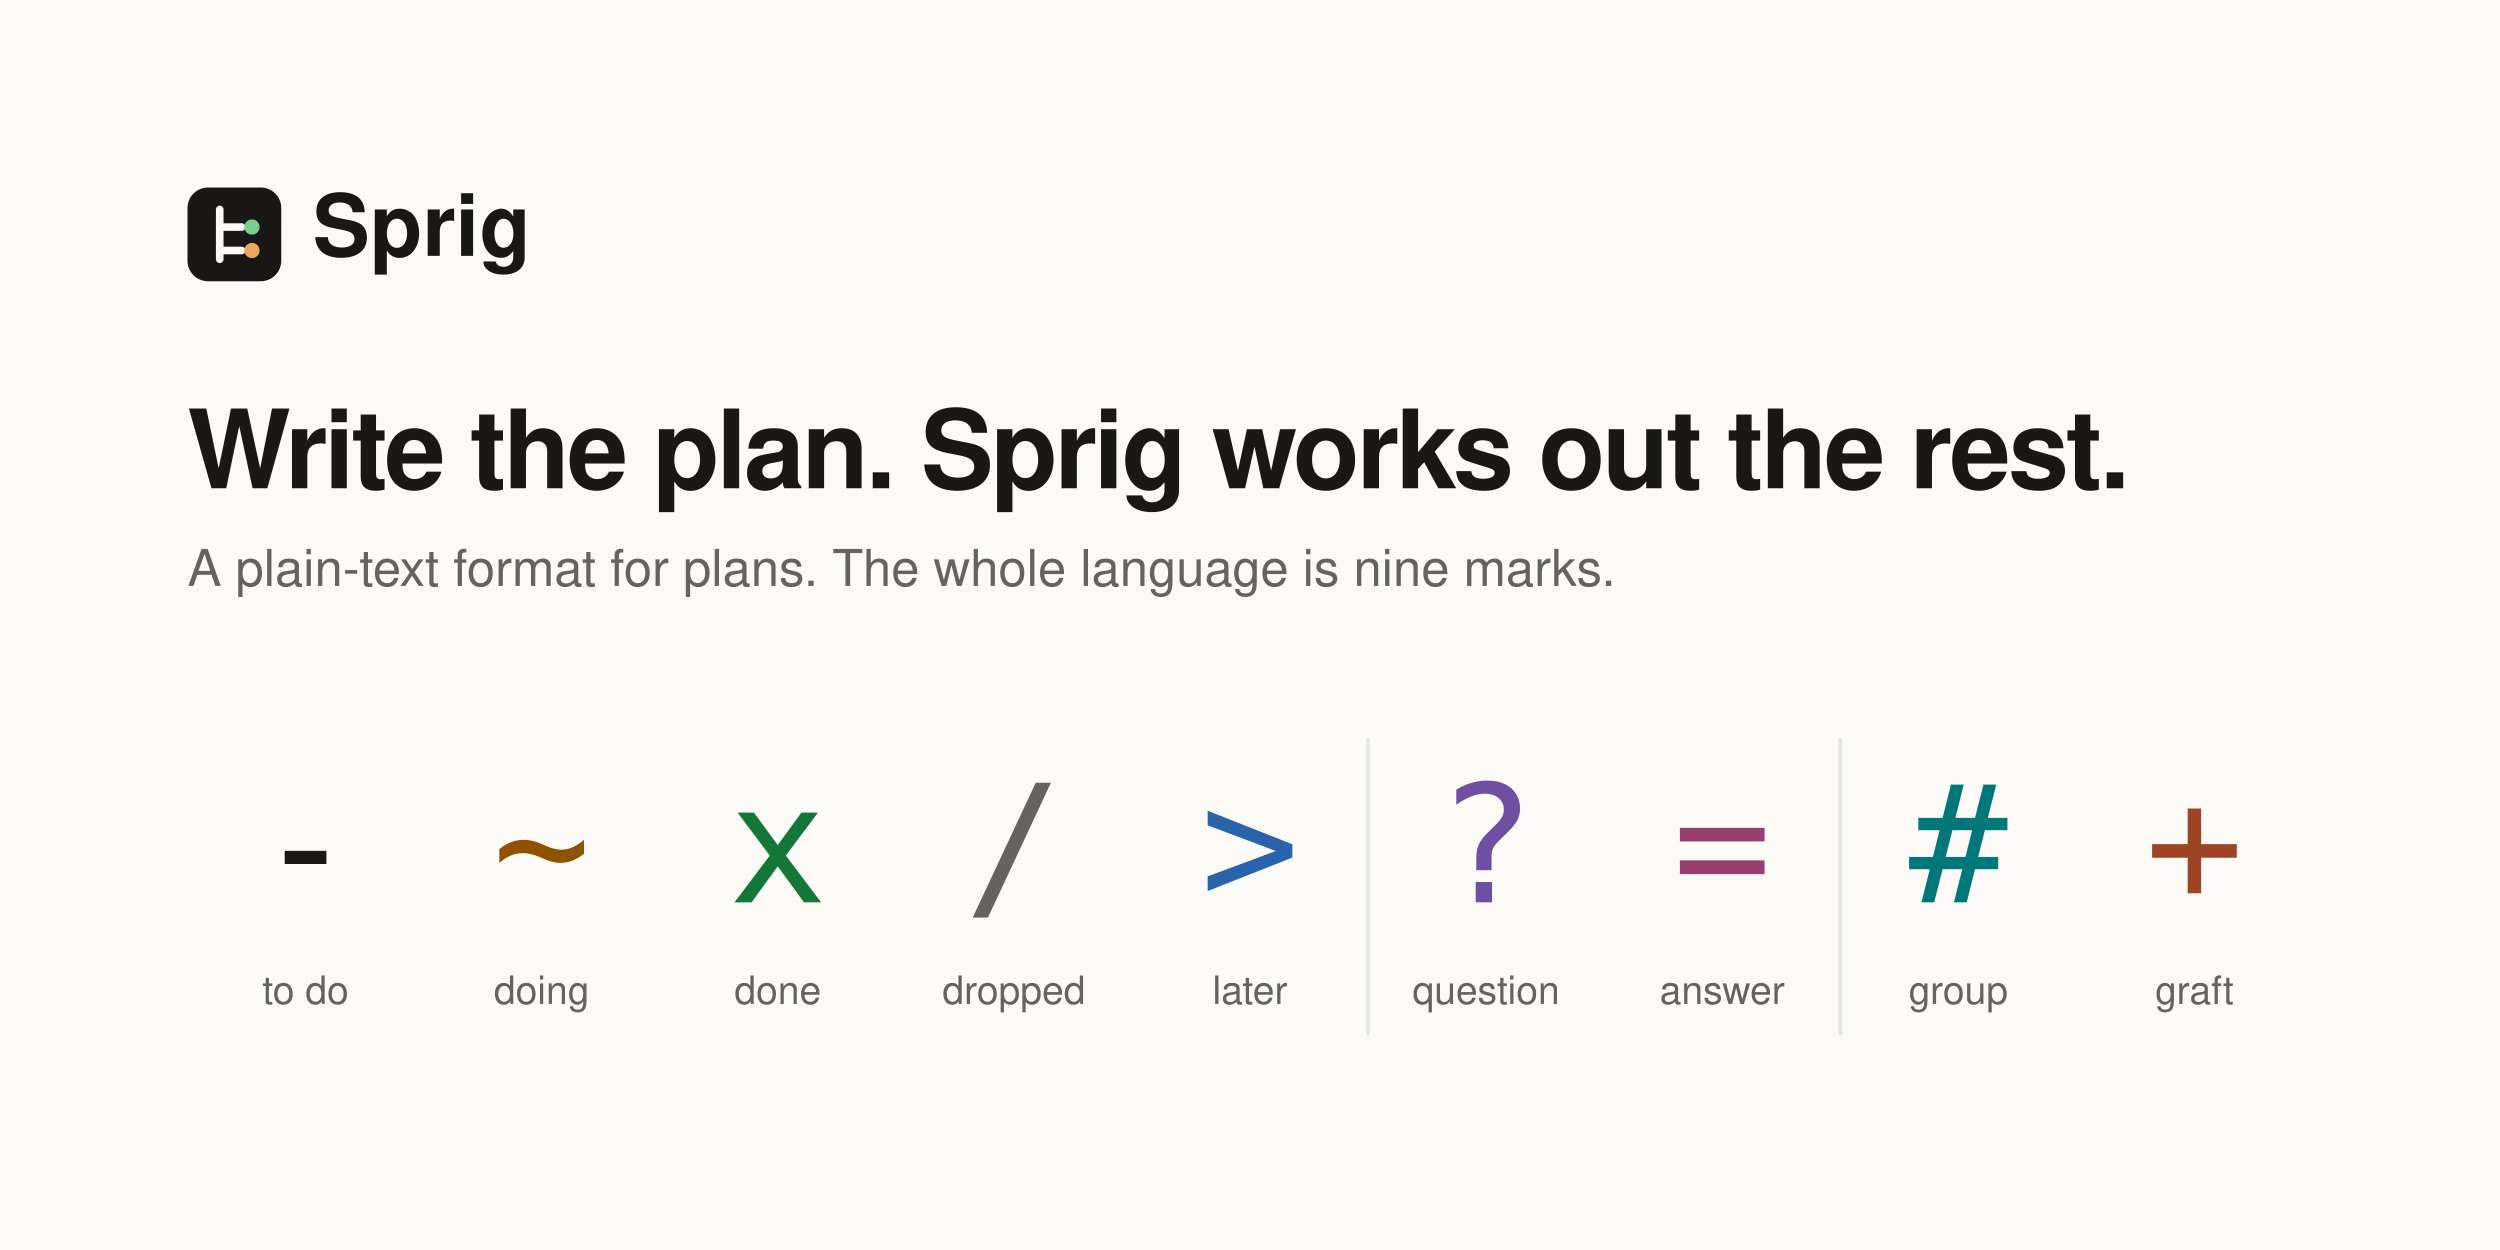
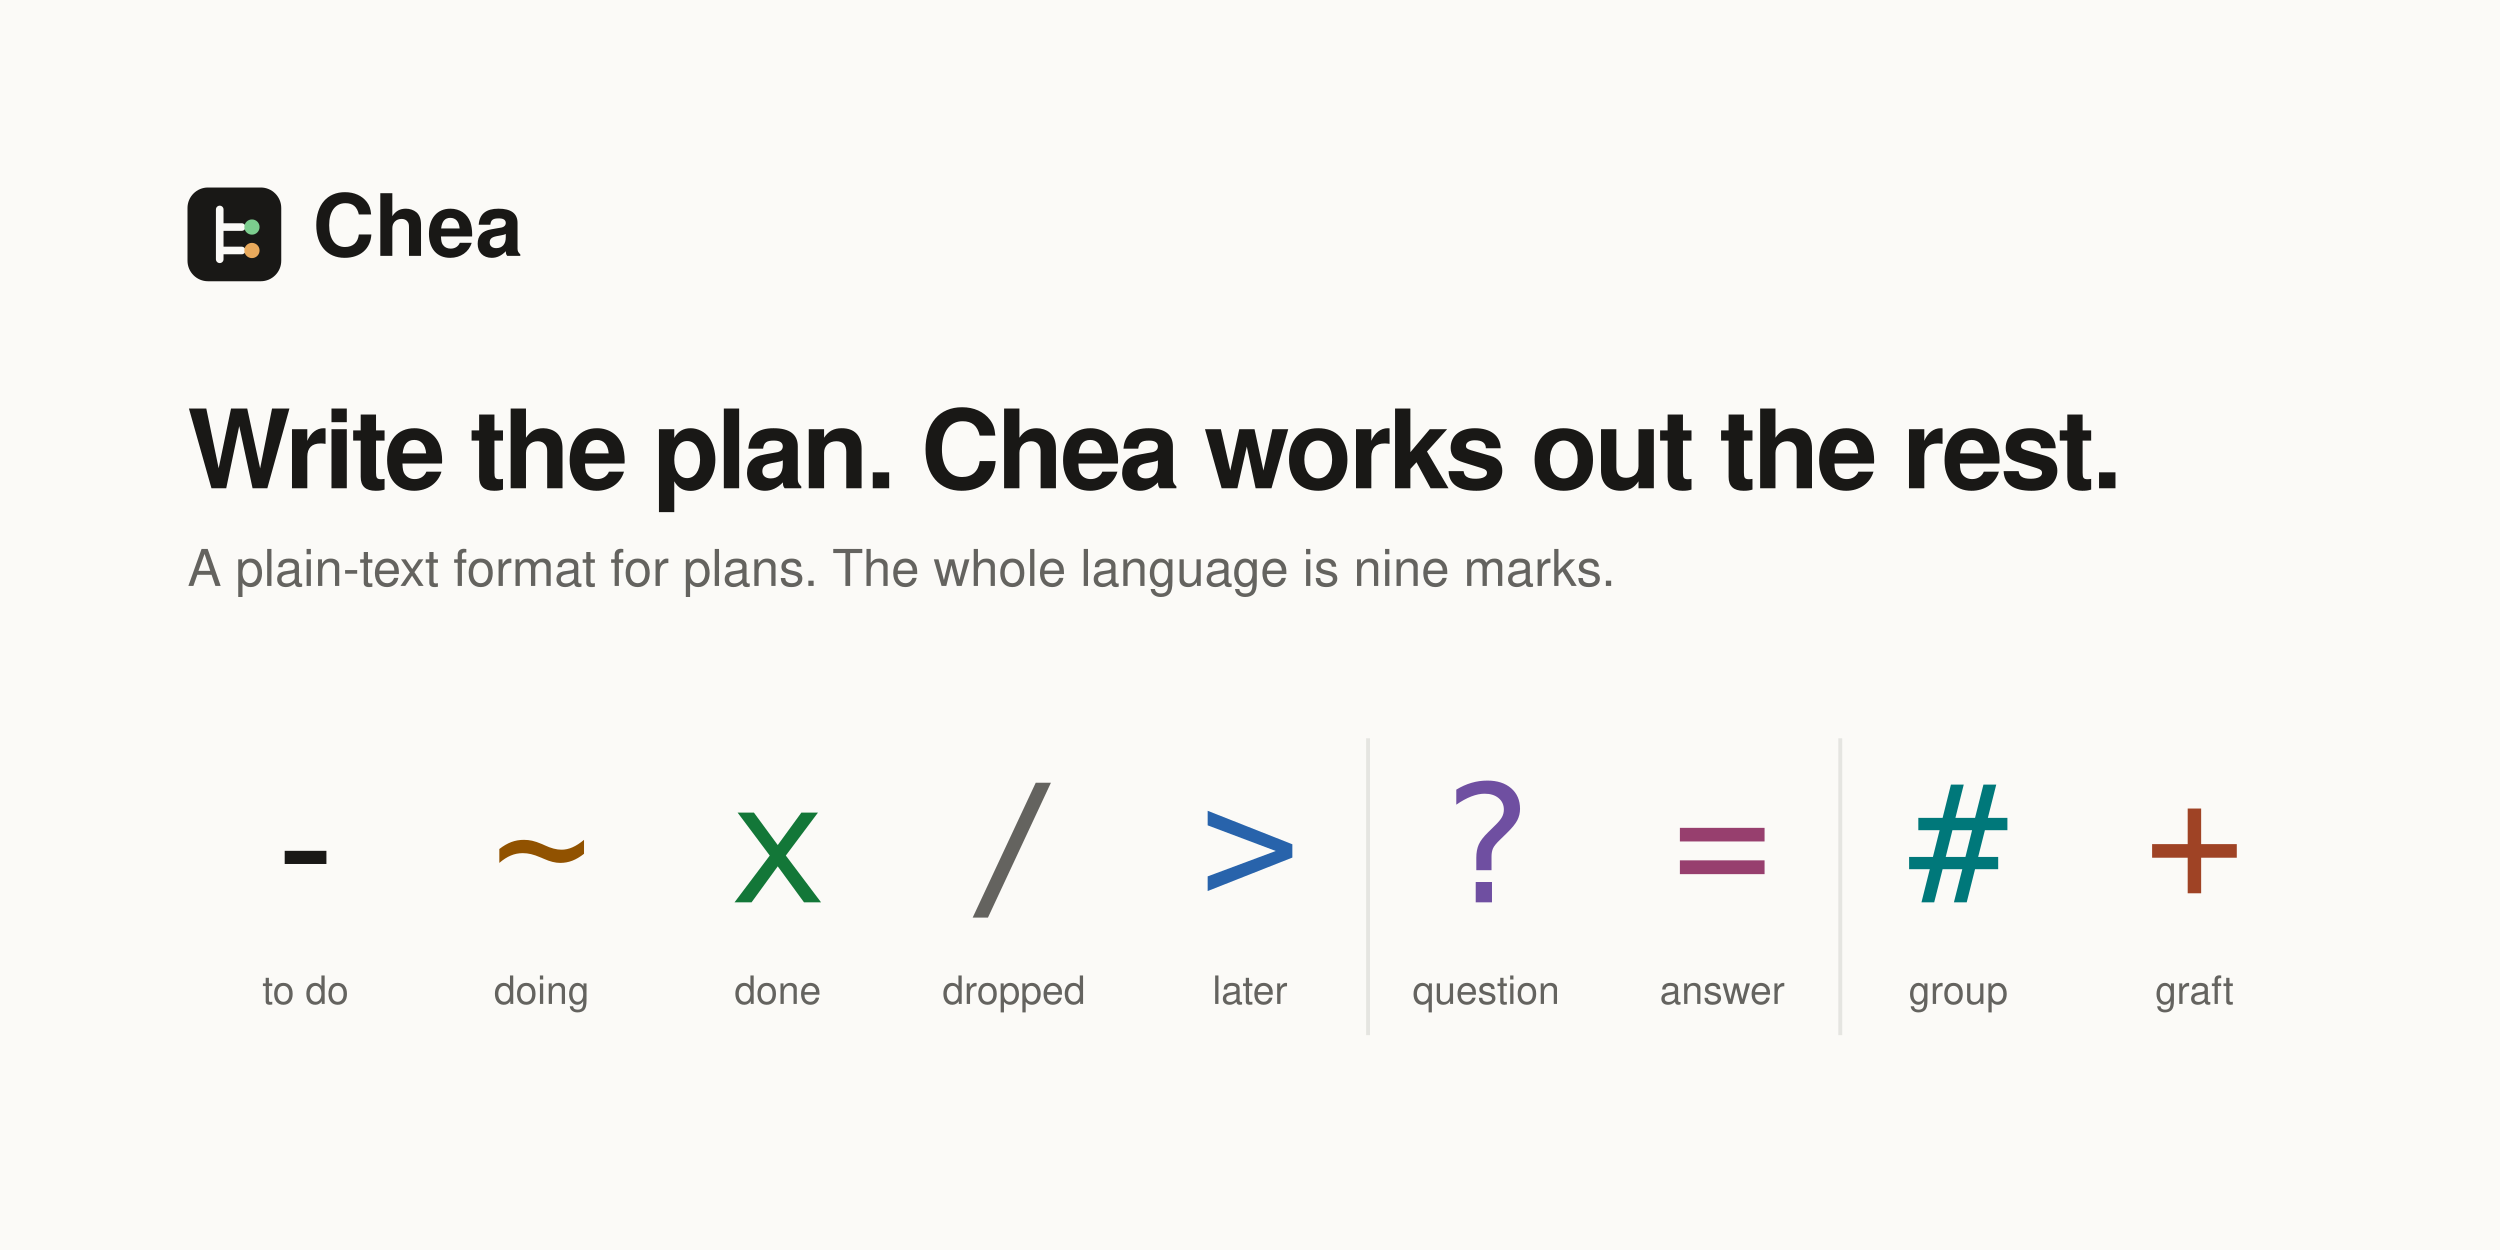
<svg xmlns="http://www.w3.org/2000/svg" width="1280" height="640" viewBox="0 0 1280 640">
  <rect width="1280" height="640" fill="#fbfaf7" />
  <g transform="translate(96 96) scale(1.5)">
    <rect width="32" height="32" rx="7" fill="#191816" />
    <path d="M11 7.5V24.5M11 13.5H18.5M11 21.5H18.5" fill="none" stroke="#fbfaf7" stroke-width="2.6" stroke-linecap="round" />
    <circle cx="22" cy="13.5" r="2.6" fill="#7ccd8e" />
    <circle cx="22" cy="21.5" r="2.6" fill="#e8a95c" />
  </g>
-   <text x="160" y="131" font-family="Helvetica Neue, Helvetica, Arial, sans-serif" font-size="44" font-weight="700" fill="#191816">Sprig</text>
-   <text x="96" y="250" font-family="Helvetica Neue, Helvetica, Arial, sans-serif" font-size="56" font-weight="700" letter-spacing="-1.5" fill="#191816">Write the plan. Sprig works out the rest.</text>
+   <text x="160" y="131" font-family="Helvetica Neue, Helvetica, Arial, sans-serif" font-size="44" font-weight="700" fill="#191816">Chea</text>
+   <text x="96" y="250" font-family="Helvetica Neue, Helvetica, Arial, sans-serif" font-size="56" font-weight="700" letter-spacing="-1.5" fill="#191816">Write the plan. Chea works out the rest.</text>
  <text x="96" y="300" font-family="Helvetica Neue, Helvetica, Arial, sans-serif" font-size="26" fill="#64635f">A plain-text format for plans. The whole language is nine marks.</text>
  <line x1="700.444" y1="378" x2="700.444" y2="530" stroke="#e5e5e1" stroke-width="2" />
  <line x1="942.222" y1="378" x2="942.222" y2="530" stroke="#e5e5e1" stroke-width="2" />
  <text x="156.444" y="462" text-anchor="middle" font-family="Menlo, SF Mono, Consolas, monospace" font-size="84" font-weight="500" fill="#191816">-</text>
  <text x="156.444" y="514" text-anchor="middle" font-family="Helvetica Neue, Helvetica, Arial, sans-serif" font-size="20" fill="#64635f">to do</text>
  <text x="277.333" y="462" text-anchor="middle" font-family="Menlo, SF Mono, Consolas, monospace" font-size="84" font-weight="500" fill="#915200">~</text>
  <text x="277.333" y="514" text-anchor="middle" font-family="Helvetica Neue, Helvetica, Arial, sans-serif" font-size="20" fill="#64635f">doing</text>
  <text x="398.222" y="462" text-anchor="middle" font-family="Menlo, SF Mono, Consolas, monospace" font-size="84" font-weight="500" fill="#137738">x</text>
  <text x="398.222" y="514" text-anchor="middle" font-family="Helvetica Neue, Helvetica, Arial, sans-serif" font-size="20" fill="#64635f">done</text>
  <text x="519.111" y="462" text-anchor="middle" font-family="Menlo, SF Mono, Consolas, monospace" font-size="84" font-weight="500" fill="#64635f">/</text>
  <text x="519.111" y="514" text-anchor="middle" font-family="Helvetica Neue, Helvetica, Arial, sans-serif" font-size="20" fill="#64635f">dropped</text>
  <text x="640" y="462" text-anchor="middle" font-family="Menlo, SF Mono, Consolas, monospace" font-size="84" font-weight="500" fill="#2863ab">&gt;</text>
  <text x="640" y="514" text-anchor="middle" font-family="Helvetica Neue, Helvetica, Arial, sans-serif" font-size="20" fill="#64635f">later</text>
  <text x="760.889" y="462" text-anchor="middle" font-family="Menlo, SF Mono, Consolas, monospace" font-size="84" font-weight="500" fill="#6f4fa1">?</text>
  <text x="760.889" y="514" text-anchor="middle" font-family="Helvetica Neue, Helvetica, Arial, sans-serif" font-size="20" fill="#64635f">question</text>
  <text x="881.778" y="462" text-anchor="middle" font-family="Menlo, SF Mono, Consolas, monospace" font-size="84" font-weight="500" fill="#973f6e">=</text>
  <text x="881.778" y="514" text-anchor="middle" font-family="Helvetica Neue, Helvetica, Arial, sans-serif" font-size="20" fill="#64635f">answer</text>
  <text x="1002.667" y="462" text-anchor="middle" font-family="Menlo, SF Mono, Consolas, monospace" font-size="84" font-weight="500" fill="#00787a">#</text>
  <text x="1002.667" y="514" text-anchor="middle" font-family="Helvetica Neue, Helvetica, Arial, sans-serif" font-size="20" fill="#64635f">group</text>
  <text x="1123.556" y="462" text-anchor="middle" font-family="Menlo, SF Mono, Consolas, monospace" font-size="84" font-weight="500" fill="#9f4325">+</text>
  <text x="1123.556" y="514" text-anchor="middle" font-family="Helvetica Neue, Helvetica, Arial, sans-serif" font-size="20" fill="#64635f">graft</text>
</svg>
